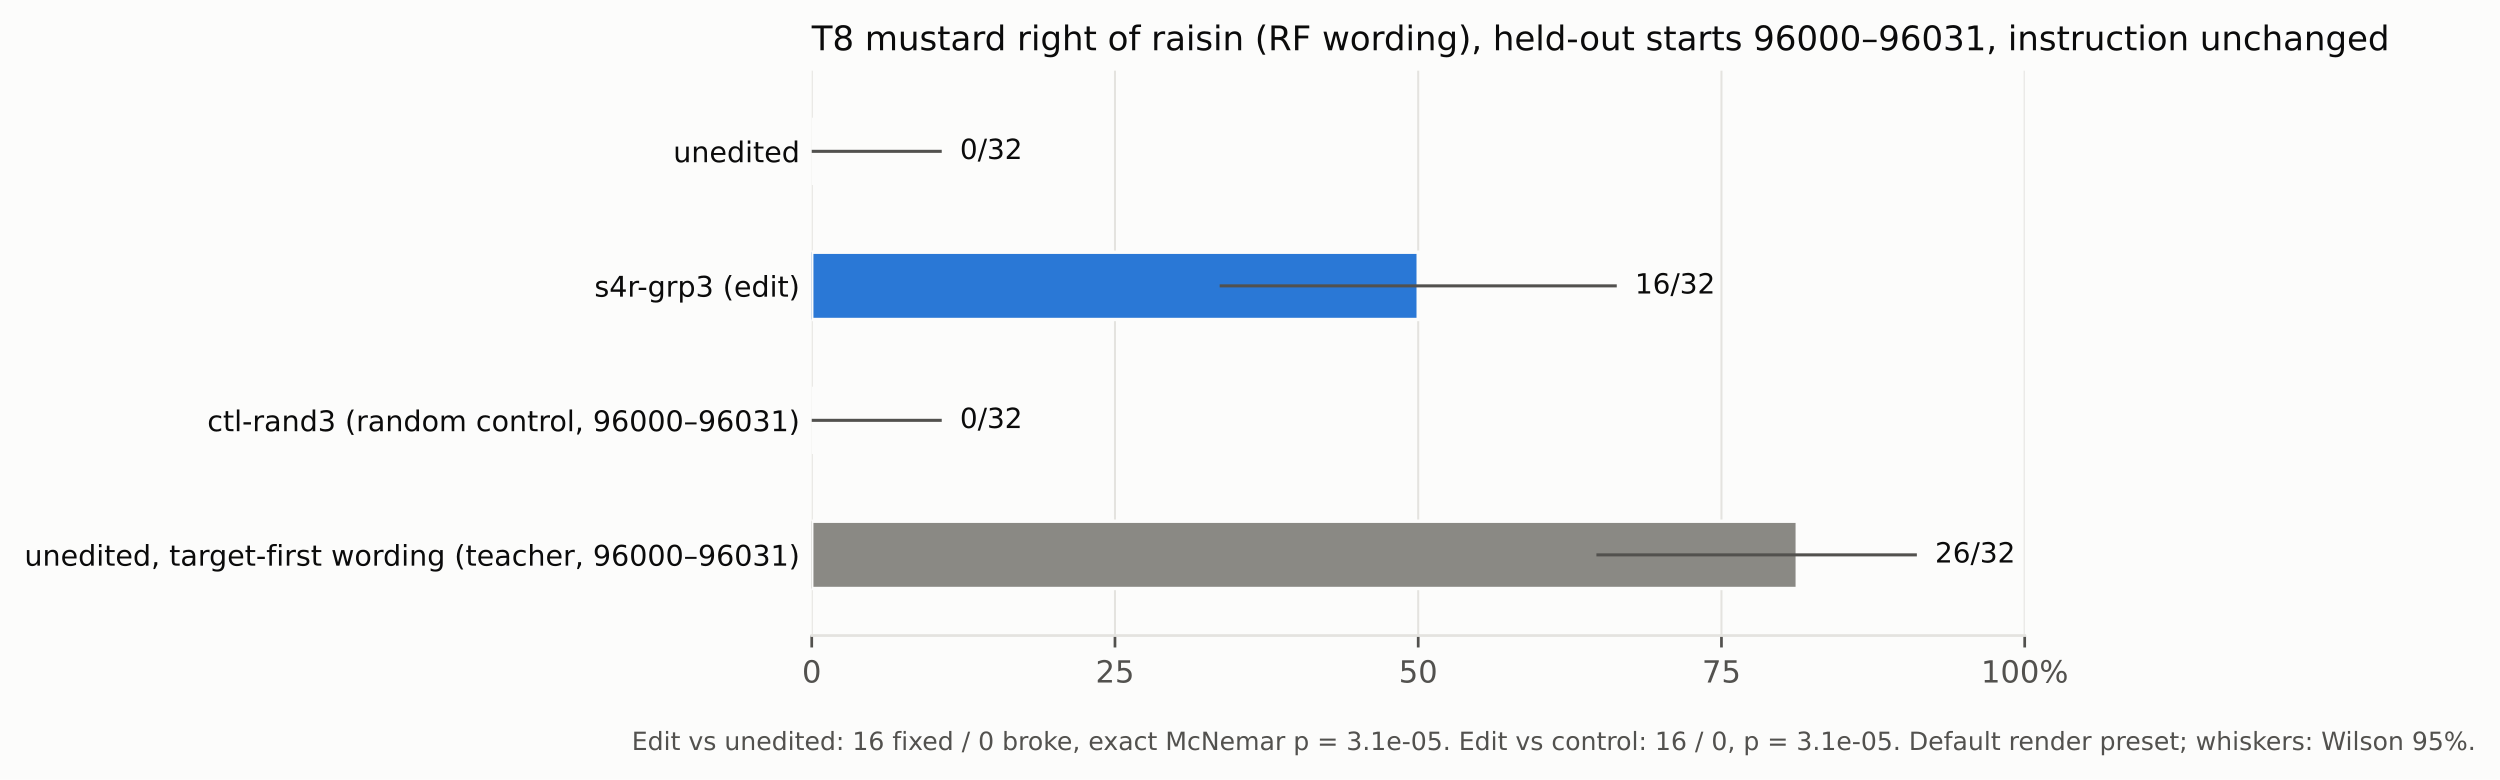
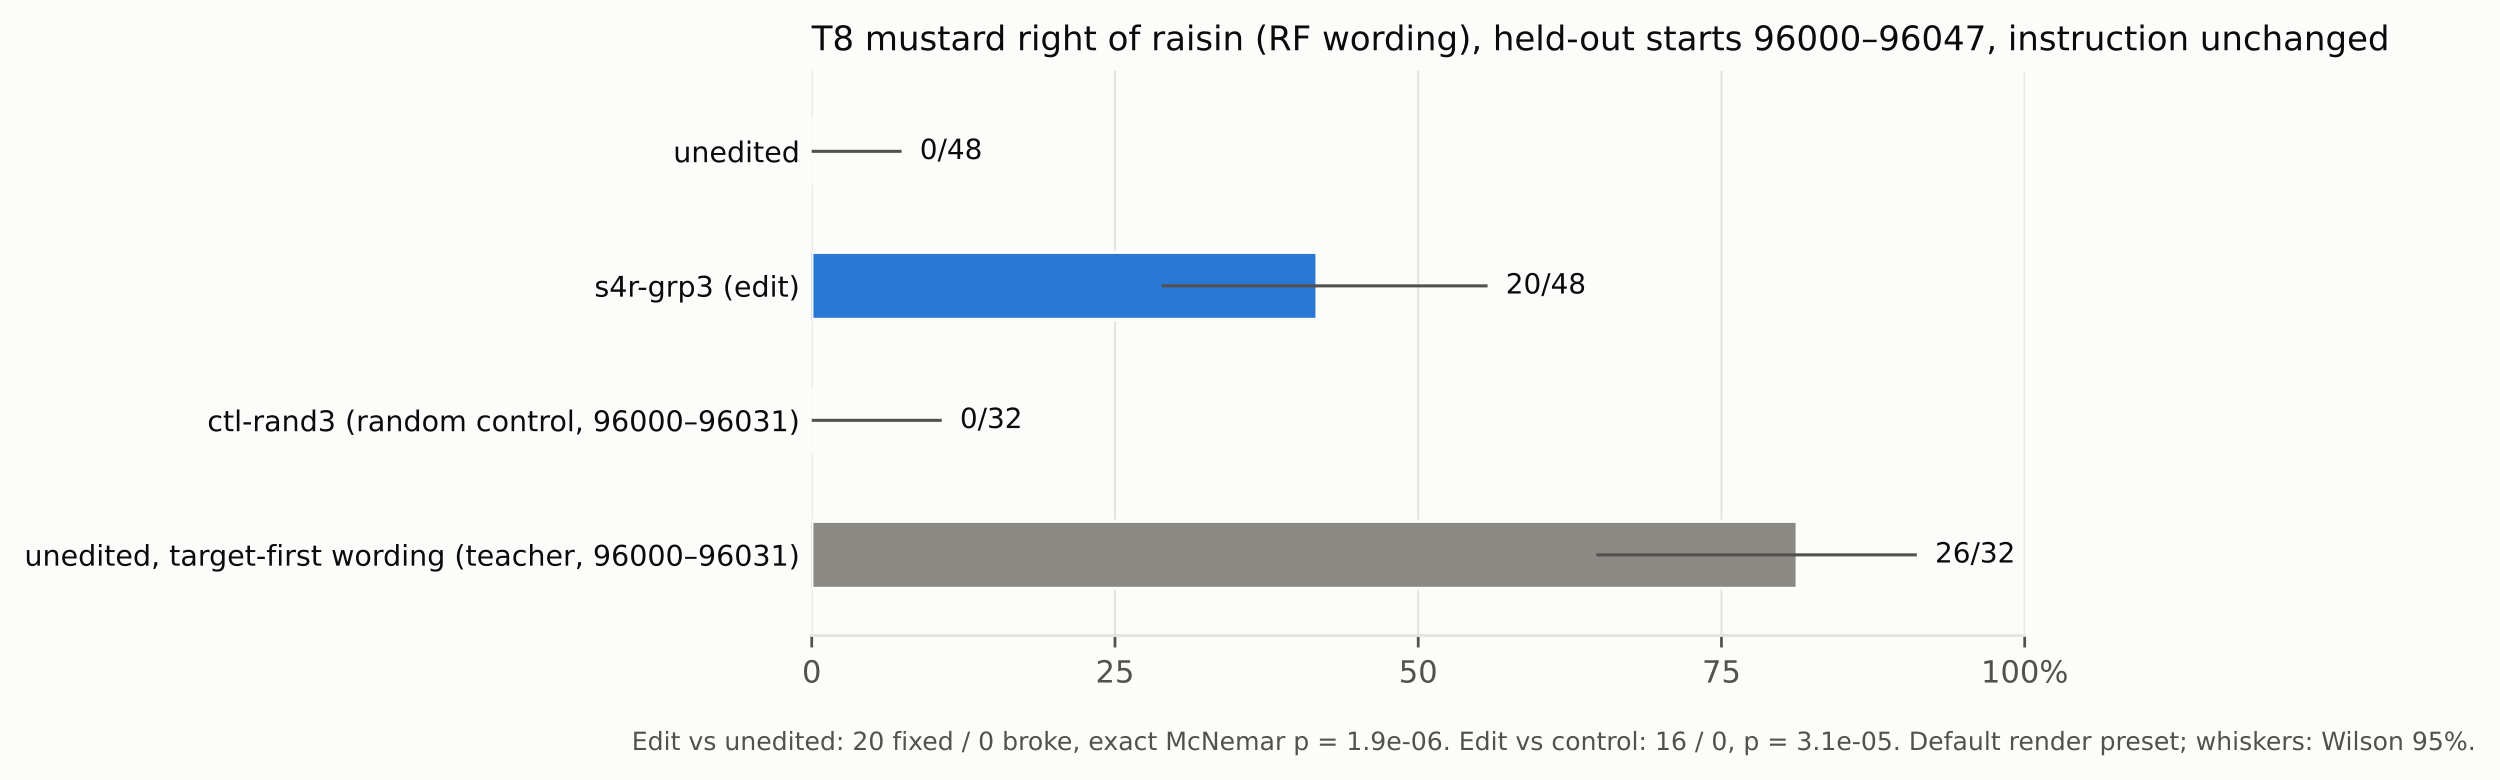
<svg xmlns="http://www.w3.org/2000/svg" xmlns:xlink="http://www.w3.org/1999/xlink" width="736.048pt" height="229.56pt" viewBox="0 0 736.048 229.56" version="1.1">
  <defs>
    <style type="text/css">*{stroke-linejoin: round; stroke-linecap: butt}</style>
  </defs>
  <g id="figure_1">
    <g id="patch_1">
      <path d="M 0 229.56  L 736.048 229.56  L 736.048 0  L 0 0  z " style="fill: #fcfcfb" />
    </g>
    <g id="axes_1">
      <g id="patch_2">
        <path d="M 238.99 187.118  L 596.11 187.118  L 596.11 20.798  L 238.99 20.798  z " style="fill: #fcfcfb" />
      </g>
      <g id="matplotlib.axis_1">
        <g id="xtick_1">
          <g id="line2d_1">
-             <path d="M 238.99 187.118  L 238.99 20.798  " clip-path="url(#p9d2e0e56a6)" style="fill: none; stroke: #e4e3df; stroke-width: 0.6; stroke-linecap: square" />
+             <path d="M 238.99 187.118  L 238.99 20.798  " clip-path="url(#p6d6afa5b26)" style="fill: none; stroke: #e4e3df; stroke-width: 0.6; stroke-linecap: square" />
          </g>
          <g id="line2d_2">
            <defs>
-               <path id="m3ce553c6e7" d="M 0 0  L 0 3.5  " style="stroke: #52514e; stroke-width: 0.8" />
+               <path id="m2688fd2fee" d="M 0 0  L 0 3.5  " style="stroke: #52514e; stroke-width: 0.8" />
            </defs>
            <g>
-               <use xlink:href="#m3ce553c6e7" x="238.99" y="187.118" style="fill: #52514e; stroke: #52514e; stroke-width: 0.8" />
+               <use xlink:href="#m2688fd2fee" x="238.99" y="187.118" style="fill: #52514e; stroke: #52514e; stroke-width: 0.8" />
            </g>
          </g>
          <g id="text_1">
            <text style="font-size: 9px; font-family: 'DejaVu Sans'; text-anchor: middle; fill: #52514e" x="238.99" y="200.957" transform="rotate(-0 238.9897 200.957)">0</text>
          </g>
        </g>
        <g id="xtick_2">
          <g id="line2d_3">
-             <path d="M 328.27 187.118  L 328.27 20.798  " clip-path="url(#p9d2e0e56a6)" style="fill: none; stroke: #e4e3df; stroke-width: 0.6; stroke-linecap: square" />
+             <path d="M 328.27 187.118  L 328.27 20.798  " clip-path="url(#p6d6afa5b26)" style="fill: none; stroke: #e4e3df; stroke-width: 0.6; stroke-linecap: square" />
          </g>
          <g id="line2d_4">
            <g>
-               <use xlink:href="#m3ce553c6e7" x="328.27" y="187.118" style="fill: #52514e; stroke: #52514e; stroke-width: 0.8" />
+               <use xlink:href="#m2688fd2fee" x="328.27" y="187.118" style="fill: #52514e; stroke: #52514e; stroke-width: 0.8" />
            </g>
          </g>
          <g id="text_2">
            <text style="font-size: 9px; font-family: 'DejaVu Sans'; text-anchor: middle; fill: #52514e" x="328.27" y="200.957" transform="rotate(-0 328.2697 200.957)">25</text>
          </g>
        </g>
        <g id="xtick_3">
          <g id="line2d_5">
-             <path d="M 417.55 187.118  L 417.55 20.798  " clip-path="url(#p9d2e0e56a6)" style="fill: none; stroke: #e4e3df; stroke-width: 0.6; stroke-linecap: square" />
+             <path d="M 417.55 187.118  L 417.55 20.798  " clip-path="url(#p6d6afa5b26)" style="fill: none; stroke: #e4e3df; stroke-width: 0.6; stroke-linecap: square" />
          </g>
          <g id="line2d_6">
            <g>
-               <use xlink:href="#m3ce553c6e7" x="417.55" y="187.118" style="fill: #52514e; stroke: #52514e; stroke-width: 0.8" />
+               <use xlink:href="#m2688fd2fee" x="417.55" y="187.118" style="fill: #52514e; stroke: #52514e; stroke-width: 0.8" />
            </g>
          </g>
          <g id="text_3">
            <text style="font-size: 9px; font-family: 'DejaVu Sans'; text-anchor: middle; fill: #52514e" x="417.55" y="200.957" transform="rotate(-0 417.5497 200.957)">50</text>
          </g>
        </g>
        <g id="xtick_4">
          <g id="line2d_7">
-             <path d="M 506.83 187.118  L 506.83 20.798  " clip-path="url(#p9d2e0e56a6)" style="fill: none; stroke: #e4e3df; stroke-width: 0.6; stroke-linecap: square" />
+             <path d="M 506.83 187.118  L 506.83 20.798  " clip-path="url(#p6d6afa5b26)" style="fill: none; stroke: #e4e3df; stroke-width: 0.6; stroke-linecap: square" />
          </g>
          <g id="line2d_8">
            <g>
-               <use xlink:href="#m3ce553c6e7" x="506.83" y="187.118" style="fill: #52514e; stroke: #52514e; stroke-width: 0.8" />
+               <use xlink:href="#m2688fd2fee" x="506.83" y="187.118" style="fill: #52514e; stroke: #52514e; stroke-width: 0.8" />
            </g>
          </g>
          <g id="text_4">
            <text style="font-size: 9px; font-family: 'DejaVu Sans'; text-anchor: middle; fill: #52514e" x="506.83" y="200.957" transform="rotate(-0 506.8297 200.957)">75</text>
          </g>
        </g>
        <g id="xtick_5">
          <g id="line2d_9">
-             <path d="M 596.11 187.118  L 596.11 20.798  " clip-path="url(#p9d2e0e56a6)" style="fill: none; stroke: #e4e3df; stroke-width: 0.6; stroke-linecap: square" />
+             <path d="M 596.11 187.118  L 596.11 20.798  " clip-path="url(#p6d6afa5b26)" style="fill: none; stroke: #e4e3df; stroke-width: 0.6; stroke-linecap: square" />
          </g>
          <g id="line2d_10">
            <g>
-               <use xlink:href="#m3ce553c6e7" x="596.11" y="187.118" style="fill: #52514e; stroke: #52514e; stroke-width: 0.8" />
+               <use xlink:href="#m2688fd2fee" x="596.11" y="187.118" style="fill: #52514e; stroke: #52514e; stroke-width: 0.8" />
            </g>
          </g>
          <g id="text_5">
            <text style="font-size: 9px; font-family: 'DejaVu Sans'; text-anchor: middle; fill: #52514e" x="596.11" y="200.957" transform="rotate(-0 596.1097 200.957)">100%</text>
          </g>
        </g>
      </g>
      <g id="matplotlib.axis_2">
        <g id="ytick_1">
          <g id="line2d_11" />
          <g id="text_6">
            <text style="font-size: 8.4px; font-family: 'DejaVu Sans'; text-anchor: end; fill: #0b0b0b" x="235.49" y="47.75" transform="rotate(-0 235.4897 47.74978)">unedited</text>
          </g>
        </g>
        <g id="ytick_2">
          <g id="line2d_12" />
          <g id="text_7">
            <text style="font-size: 8.4px; font-family: 'DejaVu Sans'; text-anchor: end; fill: #0b0b0b" x="235.49" y="87.35" transform="rotate(-0 235.4897 87.34978)">s4r-grp3 (edit)</text>
          </g>
        </g>
        <g id="ytick_3">
          <g id="line2d_13" />
          <g id="text_8">
            <text style="font-size: 8.4px; font-family: 'DejaVu Sans'; text-anchor: end; fill: #0b0b0b" x="235.49" y="126.95" transform="rotate(-0 235.4897 126.9498)">ctl-rand3 (random control, 96000–96031)</text>
          </g>
        </g>
        <g id="ytick_4">
          <g id="line2d_14" />
          <g id="text_9">
            <text style="font-size: 8.4px; font-family: 'DejaVu Sans'; text-anchor: end; fill: #0b0b0b" x="235.49" y="166.55" transform="rotate(-0 235.4897 166.5498)">unedited, target-first wording (teacher, 96000–96031)</text>
          </g>
        </g>
      </g>
      <g id="patch_3">
-         <path d="M 238.99 34.658  L 238.99 34.658  L 238.99 54.458  L 238.99 54.458  z " clip-path="url(#p9d2e0e56a6)" style="fill: #a19f99; stroke: #fcfcfb; stroke-linejoin: miter" />
+         <path d="M 238.99 34.658  L 238.99 34.658  L 238.99 54.458  L 238.99 54.458  z " clip-path="url(#p6d6afa5b26)" style="fill: #a19f99; stroke: #fcfcfb; stroke-linejoin: miter" />
      </g>
      <g id="patch_4">
-         <path d="M 238.99 74.258  L 417.55 74.258  L 417.55 94.058  L 238.99 94.058  z " clip-path="url(#p9d2e0e56a6)" style="fill: #2a78d6; stroke: #fcfcfb; stroke-linejoin: miter" />
+         <path d="M 238.99 74.258  L 387.79 74.258  L 387.79 94.058  L 238.99 94.058  z " clip-path="url(#p6d6afa5b26)" style="fill: #2a78d6; stroke: #fcfcfb; stroke-linejoin: miter" />
      </g>
      <g id="patch_5">
-         <path d="M 238.99 113.858  L 238.99 113.858  L 238.99 133.658  L 238.99 133.658  z " clip-path="url(#p9d2e0e56a6)" style="fill: #d3d1cb; stroke: #fcfcfb; stroke-linejoin: miter" />
+         <path d="M 238.99 113.858  L 238.99 113.858  L 238.99 133.658  L 238.99 133.658  z " clip-path="url(#p6d6afa5b26)" style="fill: #d3d1cb; stroke: #fcfcfb; stroke-linejoin: miter" />
      </g>
      <g id="patch_6">
-         <path d="M 238.99 153.458  L 529.15 153.458  L 529.15 173.258  L 238.99 173.258  z " clip-path="url(#p9d2e0e56a6)" style="fill: #8a8984; stroke: #fcfcfb; stroke-linejoin: miter" />
+         <path d="M 238.99 153.458  L 529.15 153.458  L 529.15 173.258  L 238.99 173.258  z " clip-path="url(#p6d6afa5b26)" style="fill: #8a8984; stroke: #fcfcfb; stroke-linejoin: miter" />
      </g>
      <g id="line2d_15">
-         <path d="M 238.99 44.558  L 277.266 44.558  " clip-path="url(#p9d2e0e56a6)" style="fill: none; stroke: #52514e; stroke-width: 0.9" />
+         <path d="M 238.99 44.558  L 265.452 44.558  " clip-path="url(#p6d6afa5b26)" style="fill: none; stroke: #52514e; stroke-width: 0.9" />
      </g>
      <g id="line2d_16">
-         <path d="M 359.092 84.158  L 476.007 84.158  " clip-path="url(#p9d2e0e56a6)" style="fill: none; stroke: #52514e; stroke-width: 0.9" />
+         <path d="M 342.018 84.158  L 437.972 84.158  " clip-path="url(#p6d6afa5b26)" style="fill: none; stroke: #52514e; stroke-width: 0.9" />
      </g>
      <g id="line2d_17">
-         <path d="M 238.99 123.758  L 277.266 123.758  " clip-path="url(#p9d2e0e56a6)" style="fill: none; stroke: #52514e; stroke-width: 0.9" />
+         <path d="M 238.99 123.758  L 277.266 123.758  " clip-path="url(#p6d6afa5b26)" style="fill: none; stroke: #52514e; stroke-width: 0.9" />
      </g>
      <g id="line2d_18">
-         <path d="M 470.014 163.358  L 564.363 163.358  " clip-path="url(#p9d2e0e56a6)" style="fill: none; stroke: #52514e; stroke-width: 0.9" />
+         <path d="M 470.014 163.358  L 564.363 163.358  " clip-path="url(#p6d6afa5b26)" style="fill: none; stroke: #52514e; stroke-width: 0.9" />
      </g>
      <g id="patch_7">
        <path d="M 238.99 187.118  L 596.11 187.118  " style="fill: none; stroke: #e4e3df; stroke-width: 0.8; stroke-linejoin: miter; stroke-linecap: square" />
      </g>
      <g id="text_10">
-         <text style="font-size: 8.2px; font-family: 'DejaVu Sans'; text-anchor: start; fill: #0b0b0b" x="282.622" y="46.821" transform="rotate(-0 282.6223 46.82113)">0/32</text>
+         <text style="font-size: 8.2px; font-family: 'DejaVu Sans'; text-anchor: start; fill: #0b0b0b" x="270.809" y="46.821" transform="rotate(-0 270.8091 46.82113)">0/48</text>
      </g>
      <g id="text_11">
-         <text style="font-size: 8.2px; font-family: 'DejaVu Sans'; text-anchor: start; fill: #0b0b0b" x="481.364" y="86.421" transform="rotate(-0 481.3639 86.42113)">16/32</text>
+         <text style="font-size: 8.2px; font-family: 'DejaVu Sans'; text-anchor: start; fill: #0b0b0b" x="443.329" y="86.421" transform="rotate(-0 443.329 86.42113)">20/48</text>
      </g>
      <g id="text_12">
        <text style="font-size: 8.2px; font-family: 'DejaVu Sans'; text-anchor: start; fill: #0b0b0b" x="282.622" y="126.021" transform="rotate(-0 282.6223 126.0211)">0/32</text>
      </g>
      <g id="text_13">
        <text style="font-size: 8.2px; font-family: 'DejaVu Sans'; text-anchor: start; fill: #0b0b0b" x="569.72" y="165.621" transform="rotate(-0 569.7201 165.6211)">26/32</text>
      </g>
      <g id="text_14">
-         <text style="font-size: 10px; font-family: 'DejaVu Sans'; text-anchor: start; fill: #0b0b0b" x="238.99" y="14.798" transform="rotate(-0 238.9897 14.79844)">T8 mustard right of raisin (RF wording), held-out starts 96000–96031, instruction unchanged</text>
+         <text style="font-size: 10px; font-family: 'DejaVu Sans'; text-anchor: start; fill: #0b0b0b" x="238.99" y="14.798" transform="rotate(-0 238.9897 14.79844)">T8 mustard right of raisin (RF wording), held-out starts 96000–96047, instruction unchanged</text>
      </g>
    </g>
    <g id="text_15">
-       <text style="font-size: 7.4px; font-family: 'DejaVu Sans'; text-anchor: start; fill: #52514e" x="185.998" y="220.821" transform="rotate(-0 185.9977 220.8213)">Edit vs unedited: 16 fixed / 0 broke, exact McNemar p = 3.1e-05. Edit vs control: 16 / 0, p = 3.1e-05. Default render preset; whiskers: Wilson 95%.</text>
+       <text style="font-size: 7.4px; font-family: 'DejaVu Sans'; text-anchor: start; fill: #52514e" x="185.998" y="220.821" transform="rotate(-0 185.9977 220.8213)">Edit vs unedited: 20 fixed / 0 broke, exact McNemar p = 1.9e-06. Edit vs control: 16 / 0, p = 3.1e-05. Default render preset; whiskers: Wilson 95%.</text>
    </g>
  </g>
  <defs>
-     <clipPath id="p9d2e0e56a6">
+     <clipPath id="p6d6afa5b26">
      <rect x="238.99" y="20.798" width="357.12" height="166.32" />
    </clipPath>
  </defs>
</svg>
